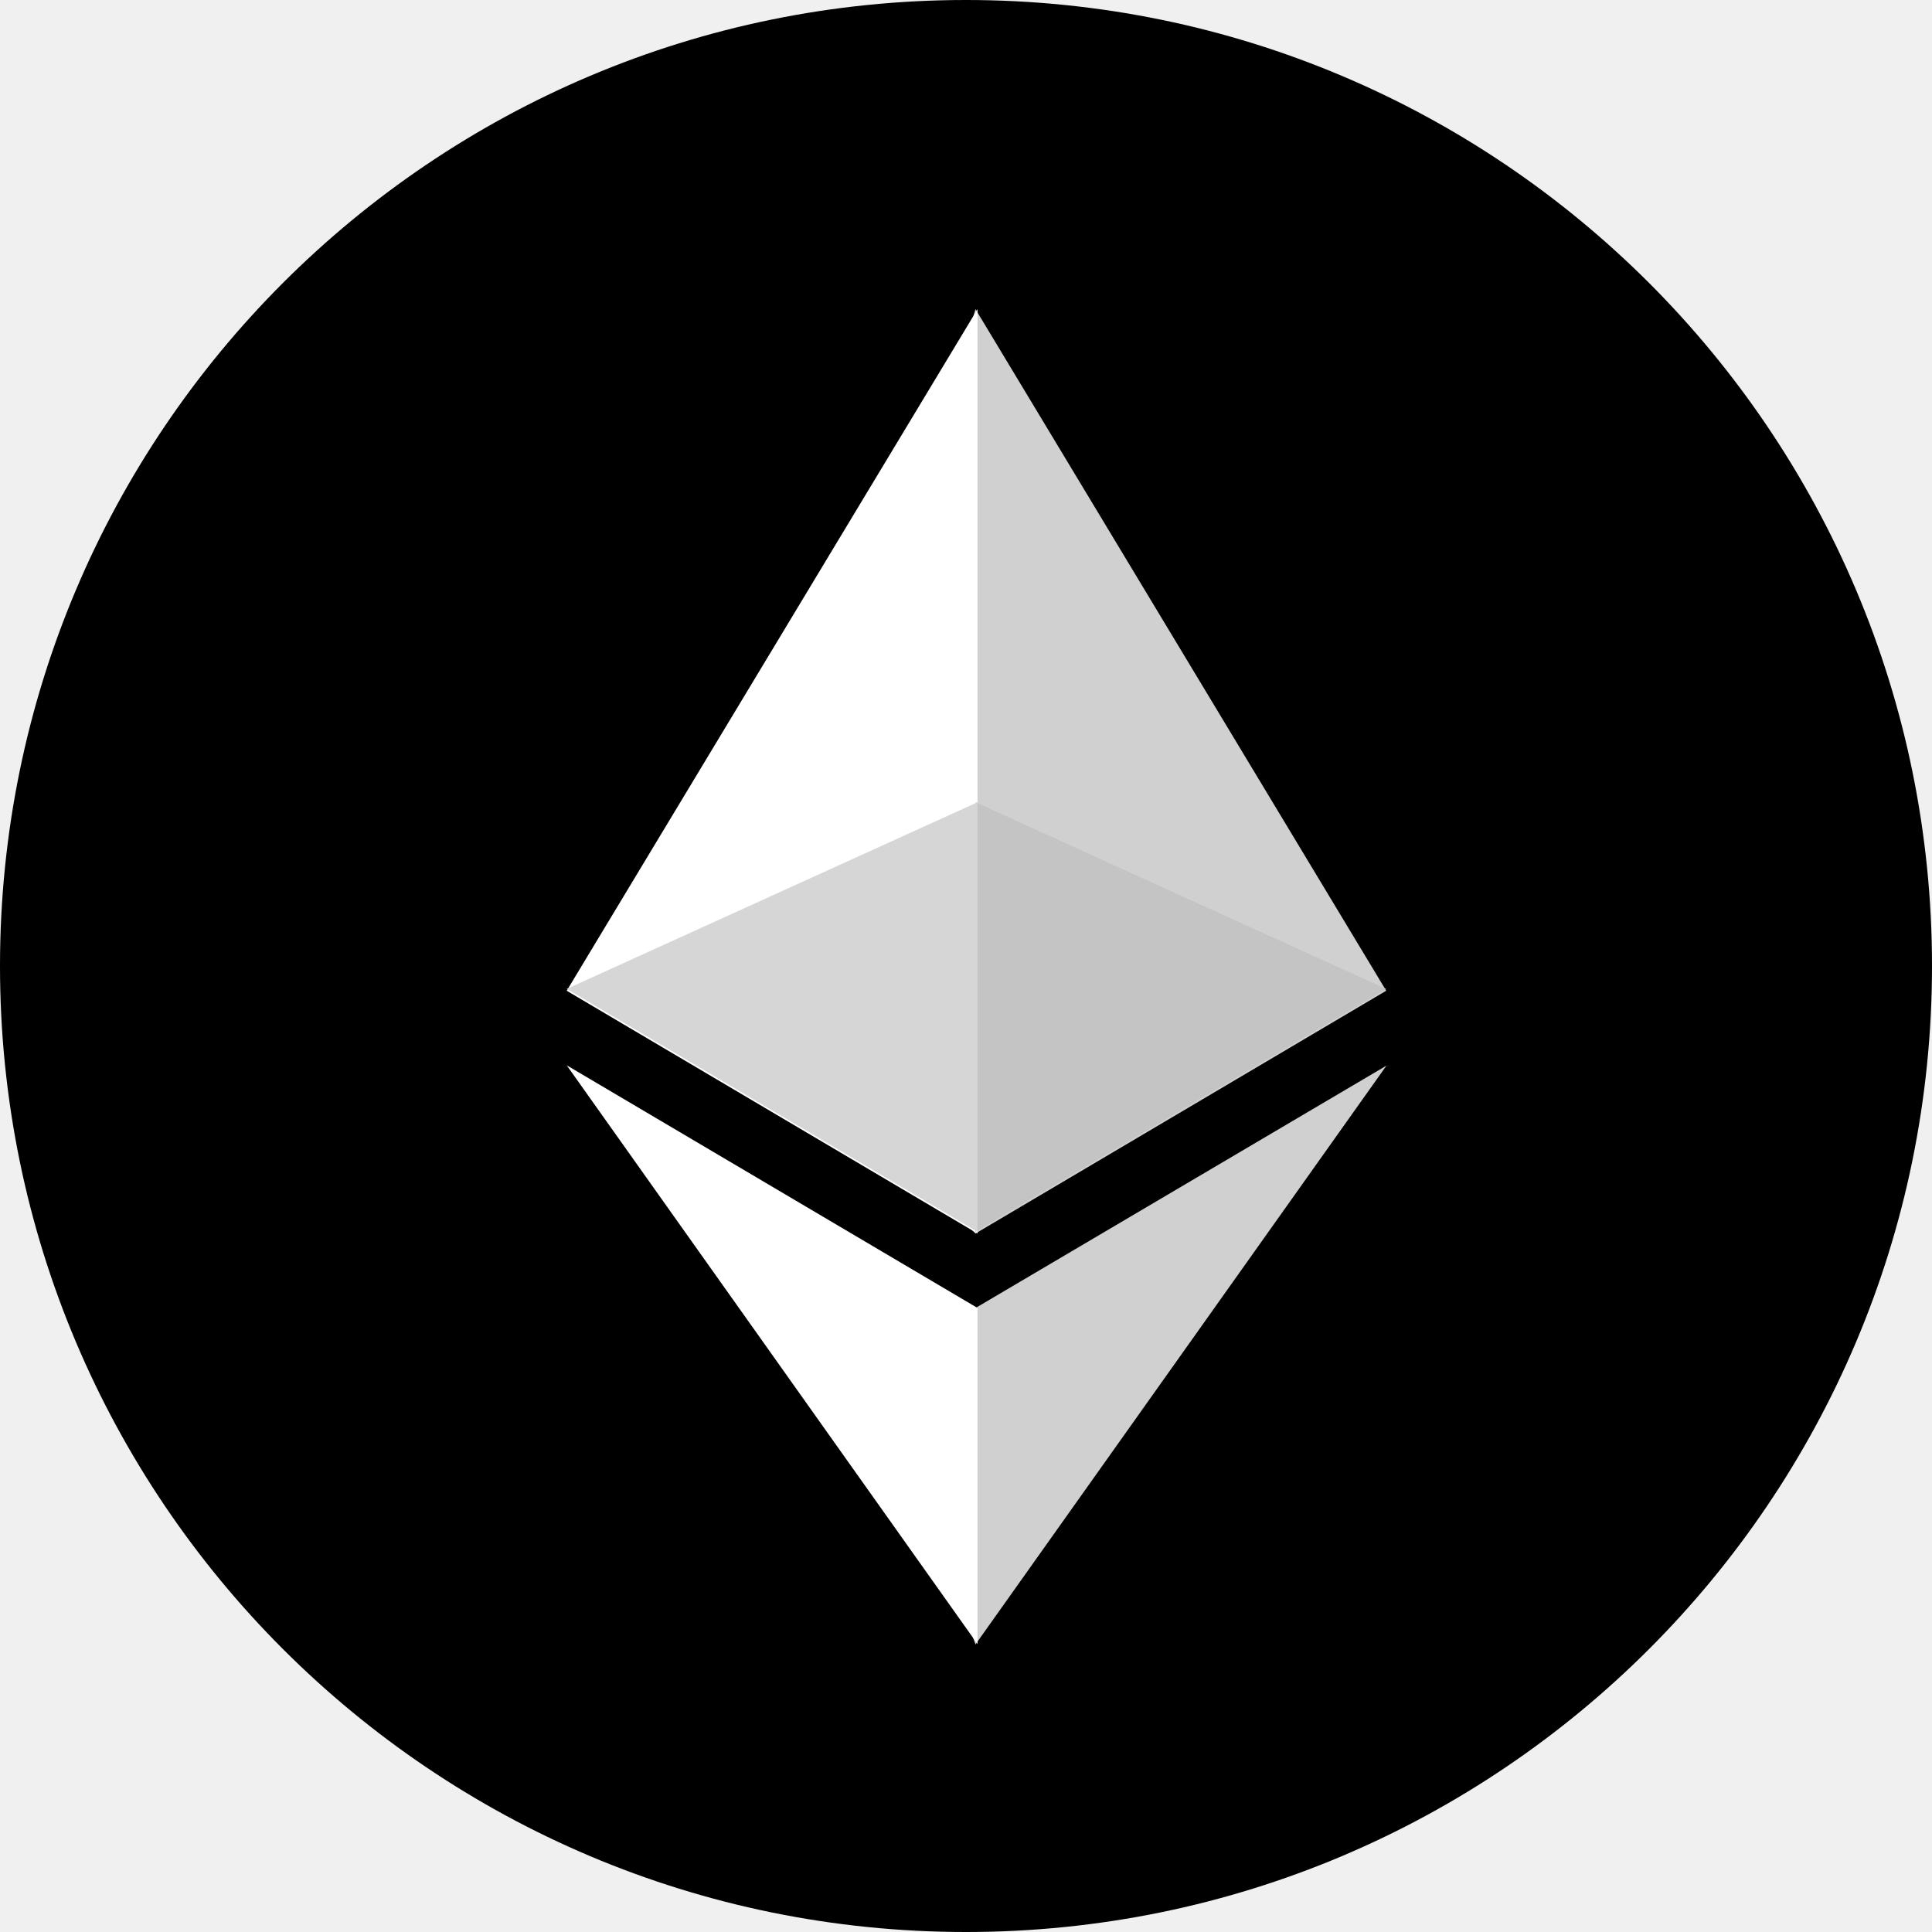
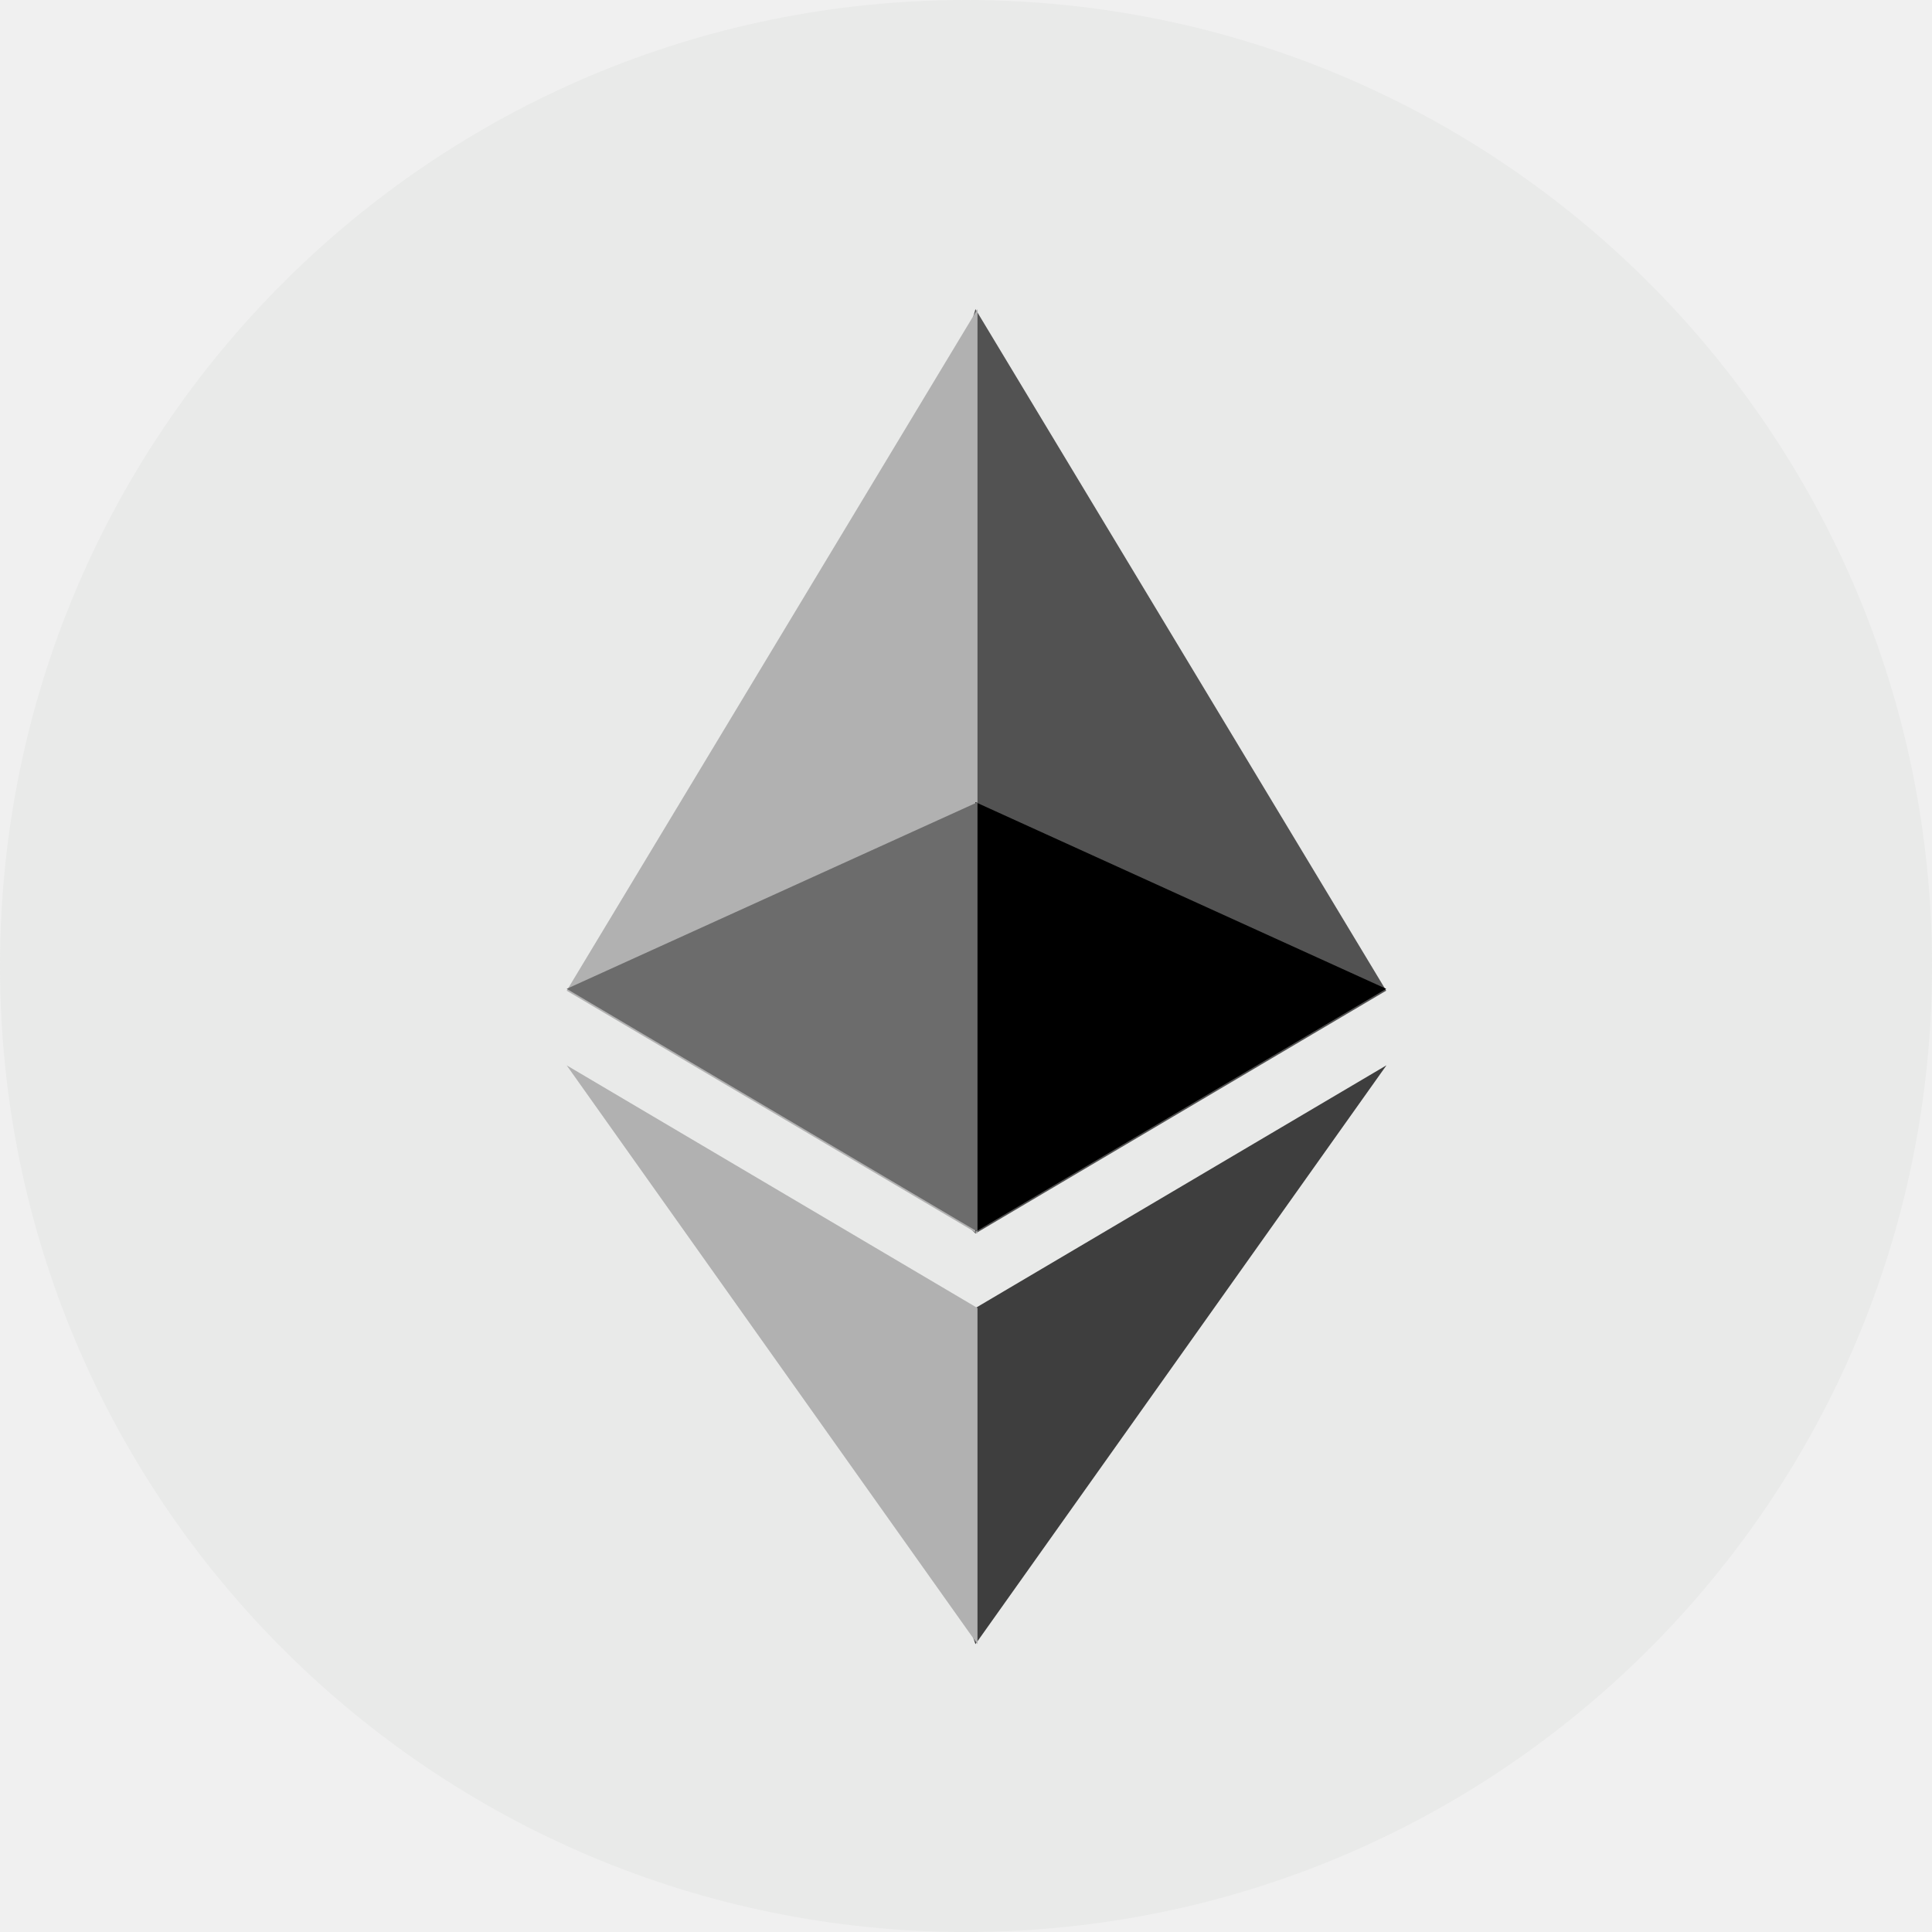
- <svg xmlns="http://www.w3.org/2000/svg" width="30" height="30" viewBox="0 0 30 30">
-   <g id="Group_6401" data-name="Group 6401" transform="translate(-72 -803)">
+ <svg xmlns="http://www.w3.org/2000/svg" width="38" height="38" viewBox="0 0 38 38">
+   <g id="Group_6283" data-name="Group 6283" transform="translate(-72 -803)">
    <g id="Group_6006" data-name="Group 6006" transform="translate(72 803)">
-       <circle id="Ellipse_357" data-name="Ellipse 357" cx="15" cy="15" r="15" />
+       <path id="Path_6089" data-name="Path 6089" d="M19,0A19,19,0,1,1,0,19,19,19,0,0,1,19,0Z" fill="#e9eae9" />
    </g>
-     <g id="Group_6005" data-name="Group 6005" transform="translate(80.8 807.8)">
-       <path id="Path_2577" data-name="Path 2577" d="M383.639,0,383.5.474V14.215l.139.139,6.378-3.77Z" transform="translate(-377.292 0)" fill="#d0d0d0" />
-       <path id="Path_2578" data-name="Path 2578" d="M6.379,0,0,10.584l6.379,3.77V0Z" transform="translate(0 0)" fill="#fff" />
-       <path id="Path_2579" data-name="Path 2579" d="M387.318,728.659l-.079.1v4.895l.079.229,6.382-8.988Z" transform="translate(-380.971 -713.148)" fill="#d0d0d0" />
-       <path id="Path_2580" data-name="Path 2580" d="M6.379,733.878v-5.22L0,724.89Z" transform="translate(0 -713.148)" fill="#fff" />
-       <path id="Path_2581" data-name="Path 2581" d="M392.07,479l6.378-3.77-6.378-2.9Z" transform="translate(-385.723 -464.673)" fill="#c4c4c4" />
-       <path id="Path_2582" data-name="Path 2582" d="M0,475.229,6.379,479v-6.67Z" transform="translate(0 -464.673)" fill="#d6d6d6" />
+     <g id="Group_6005" data-name="Group 6005" transform="translate(83.146 809.08)">
+       <path id="Path_2577" data-name="Path 2577" d="M383.677,0,383.5.6V18.005l.177.176,8.079-4.776Z" transform="translate(-375.637 0)" fill="#525252" />
+       <path id="Path_2578" data-name="Path 2578" d="M8.08,0,0,13.406l8.08,4.776V0Z" transform="translate(0 0)" fill="#b1b1b1" />
+       <path id="Path_2579" data-name="Path 2579" d="M387.339,729.663l-.1.121v6.2l.1.29,8.084-11.385Z" transform="translate(-379.299 -710.016)" fill="#3e3e3e" />
+       <path id="Path_2580" data-name="Path 2580" d="M8.08,736.275v-6.612L0,724.89Z" transform="translate(0 -710.016)" fill="#b1b1b1" />
+       <path id="Path_2581" data-name="Path 2581" d="M392.07,480.778,400.149,476l-8.079-3.672Z" transform="translate(-384.03 -462.631)" />
+       <path id="Path_2582" data-name="Path 2582" d="M0,476l8.08,4.776V472.33Z" transform="translate(0 -462.631)" fill="#6c6c6c" />
    </g>
  </g>
</svg>
